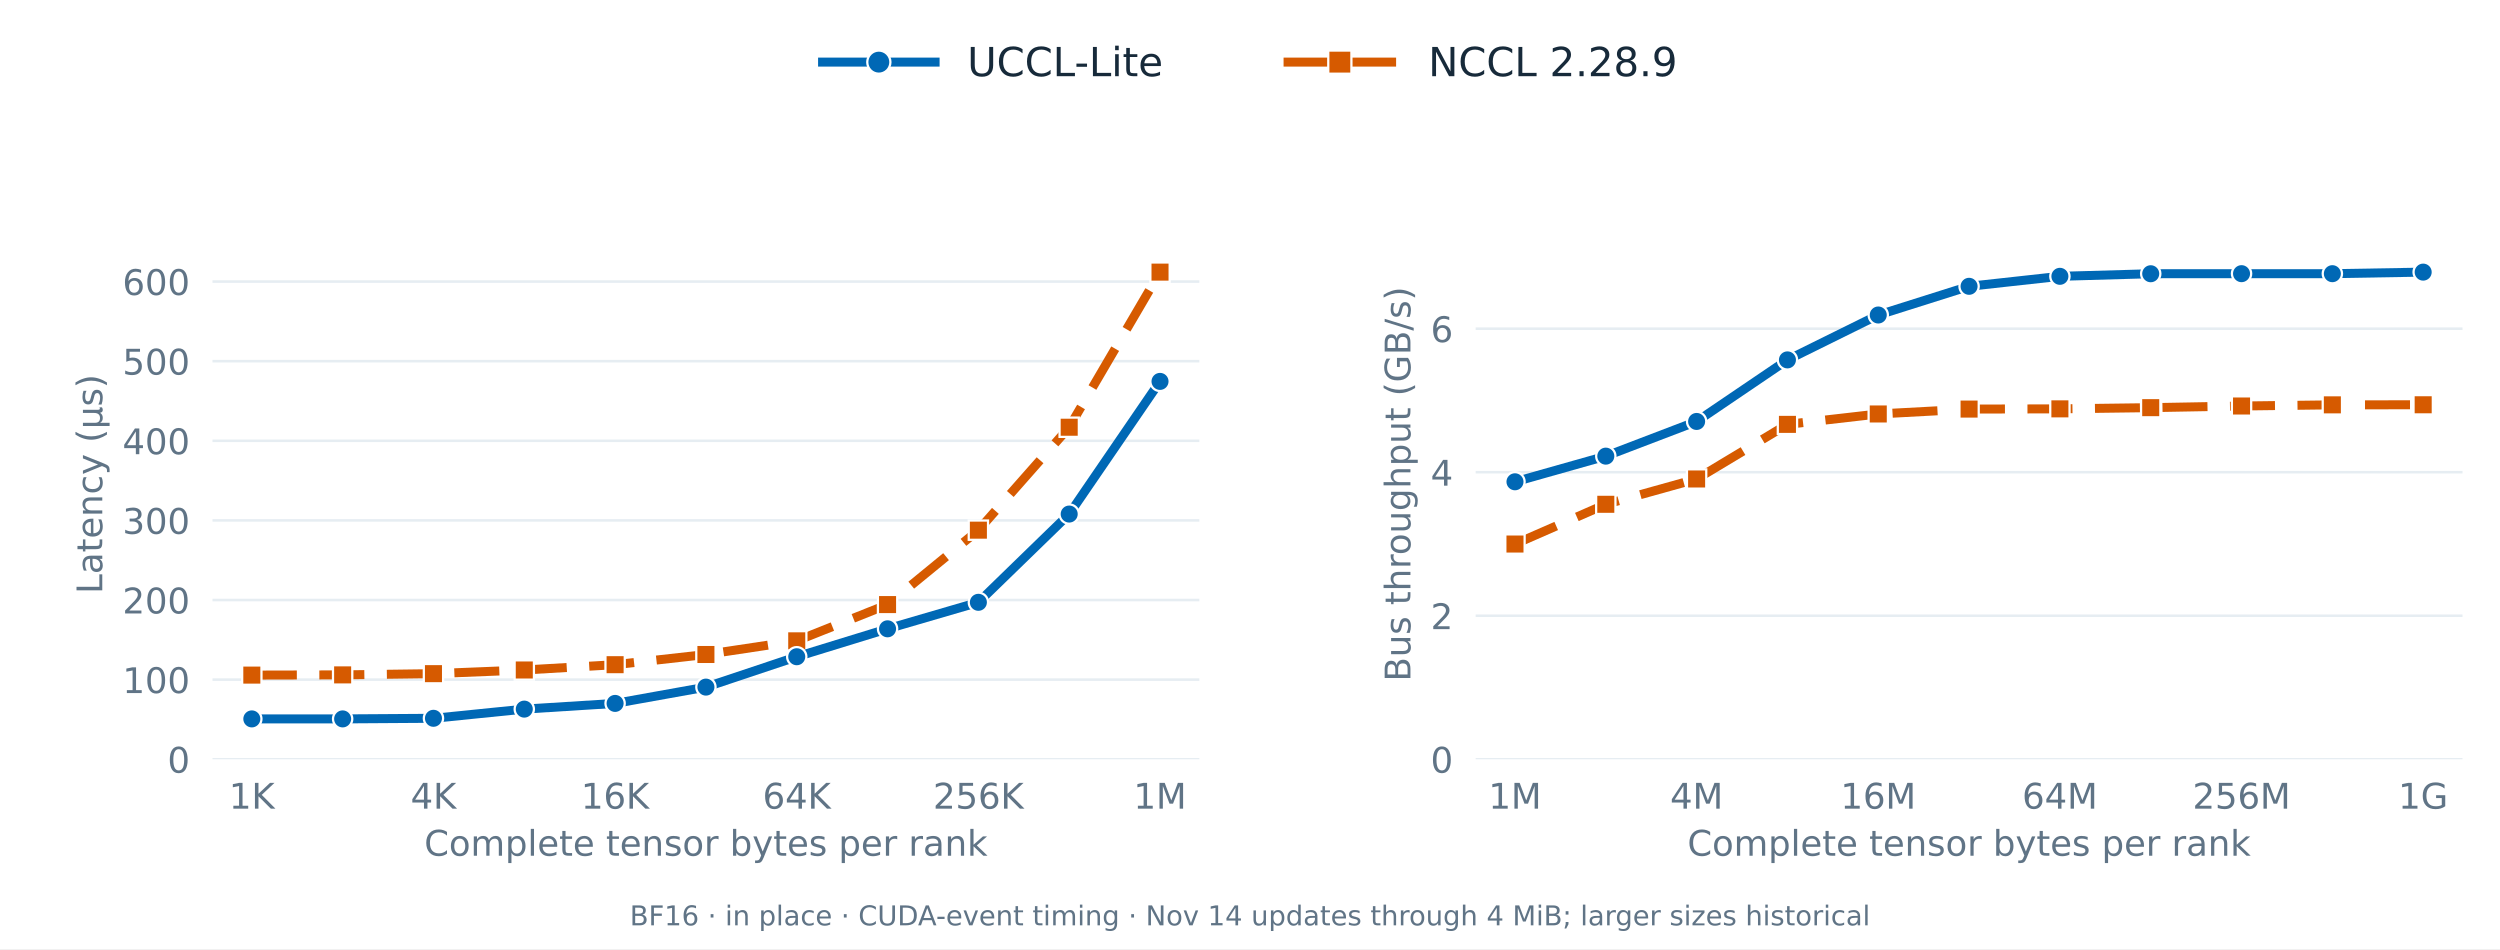
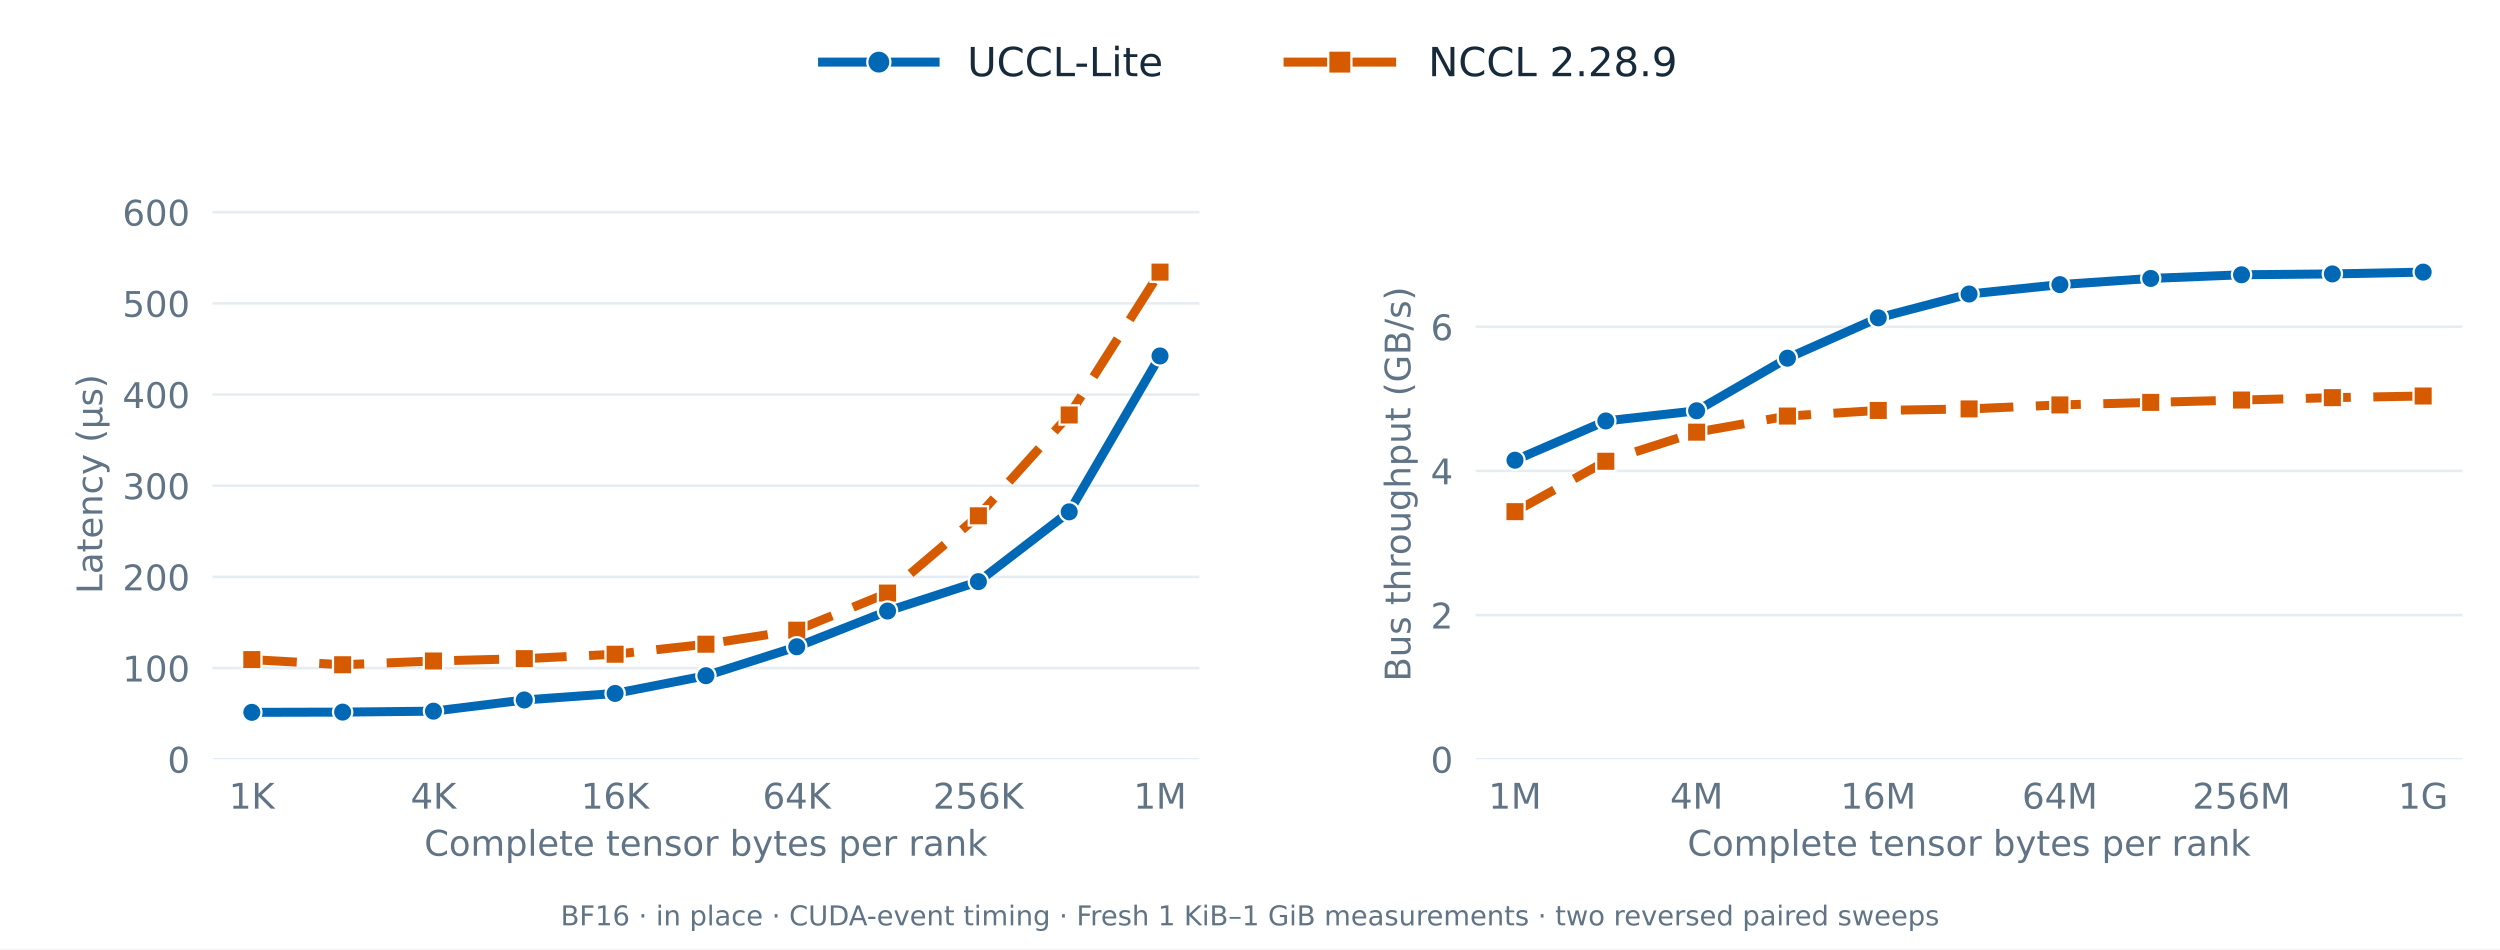
<svg xmlns="http://www.w3.org/2000/svg" xmlns:xlink="http://www.w3.org/1999/xlink" width="777.6pt" height="295.2pt" viewBox="0 0 777.6 295.2" version="1.1">
  <defs>
    <style type="text/css">*{stroke-linejoin: round; stroke-linecap: butt}</style>
  </defs>
  <g id="figure_1">
    <g id="patch_1">
      <path d="M 0 295.2 L 777.6 295.2 L 777.6 0 L 0 0 z " style="fill: #ffffff" />
    </g>
    <g id="axes_1">
      <g id="patch_2">
        <path d="M 66.096 236.16 L 373.043 236.16 L 373.043 64.944 L 66.096 64.944 z " style="fill: #ffffff" />
      </g>
      <g id="matplotlib.axis_1">
        <g id="xtick_1">
          <g id="line2d_1" />
          <g id="text_1">
            <text style="font-size: 11px; font-family: 'DejaVu Sans'; text-anchor: middle; fill: #607486" x="78.327" y="251.518" transform="rotate(-0 78.32651 251.5183)">1K</text>
          </g>
        </g>
        <g id="xtick_2">
          <g id="line2d_2" />
          <g id="text_2">
            <text style="font-size: 11px; font-family: 'DejaVu Sans'; text-anchor: middle; fill: #607486" x="134.824" y="251.518" transform="rotate(-0 134.8238 251.5183)">4K</text>
          </g>
        </g>
        <g id="xtick_3">
          <g id="line2d_3" />
          <g id="text_3">
            <text style="font-size: 11px; font-family: 'DejaVu Sans'; text-anchor: middle; fill: #607486" x="191.321" y="251.518" transform="rotate(-0 191.3211 251.5183)">16K</text>
          </g>
        </g>
        <g id="xtick_4">
          <g id="line2d_4" />
          <g id="text_4">
            <text style="font-size: 11px; font-family: 'DejaVu Sans'; text-anchor: middle; fill: #607486" x="247.818" y="251.518" transform="rotate(-0 247.8183 251.5183)">64K</text>
          </g>
        </g>
        <g id="xtick_5">
          <g id="line2d_5" />
          <g id="text_5">
            <text style="font-size: 11px; font-family: 'DejaVu Sans'; text-anchor: middle; fill: #607486" x="304.316" y="251.518" transform="rotate(-0 304.3156 251.5183)">256K</text>
          </g>
        </g>
        <g id="xtick_6">
          <g id="line2d_6" />
          <g id="text_6">
            <text style="font-size: 11px; font-family: 'DejaVu Sans'; text-anchor: middle; fill: #607486" x="360.813" y="251.518" transform="rotate(-0 360.8129 251.5183)">1M</text>
          </g>
        </g>
        <g id="text_7">
          <text style="font-size: 11px; font-family: 'DejaVu Sans'; text-anchor: middle; fill: #607486" x="219.57" y="266.164" transform="rotate(-0 219.5697 266.1642)">Complete tensor bytes per rank</text>
        </g>
      </g>
      <g id="matplotlib.axis_2">
        <g id="ytick_1">
          <g id="line2d_7">
            <path d="M 66.096 236.16 L 373.043 236.16 " clip-path="url(#pcc9501a2ec)" style="fill: none; stroke: #e6edf2; stroke-width: 0.8; stroke-linecap: square" />
          </g>
          <g id="line2d_8" />
          <g id="text_8">
            <text style="font-size: 11px; font-family: 'DejaVu Sans'; text-anchor: end; fill: #607486" x="59.096" y="240.339" transform="rotate(-0 59.096 240.3391)">0</text>
          </g>
        </g>
        <g id="ytick_2">
          <g id="line2d_9">
-             <path d="M 66.096 211.396 L 373.043 211.396 " clip-path="url(#pcc9501a2ec)" style="fill: none; stroke: #e6edf2; stroke-width: 0.8; stroke-linecap: square" />
+             <path d="M 66.096 207.8 L 373.043 207.8 " clip-path="url(#pcc9501a2ec)" style="fill: none; stroke: #e6edf2; stroke-width: 0.8; stroke-linecap: square" />
          </g>
          <g id="line2d_10" />
          <g id="text_9">
-             <text style="font-size: 11px; font-family: 'DejaVu Sans'; text-anchor: end; fill: #607486" x="59.096" y="215.575" transform="rotate(-0 59.096 215.5747)">100</text>
+             <text style="font-size: 11px; font-family: 'DejaVu Sans'; text-anchor: end; fill: #607486" x="59.096" y="211.979" transform="rotate(-0 59.096 211.9793)">100</text>
          </g>
        </g>
        <g id="ytick_3">
          <g id="line2d_11">
-             <path d="M 66.096 186.631 L 373.043 186.631 " clip-path="url(#pcc9501a2ec)" style="fill: none; stroke: #e6edf2; stroke-width: 0.8; stroke-linecap: square" />
+             <path d="M 66.096 179.44 L 373.043 179.44 " clip-path="url(#pcc9501a2ec)" style="fill: none; stroke: #e6edf2; stroke-width: 0.8; stroke-linecap: square" />
          </g>
          <g id="line2d_12" />
          <g id="text_10">
-             <text style="font-size: 11px; font-family: 'DejaVu Sans'; text-anchor: end; fill: #607486" x="59.096" y="190.81" transform="rotate(-0 59.096 190.8103)">200</text>
+             <text style="font-size: 11px; font-family: 'DejaVu Sans'; text-anchor: end; fill: #607486" x="59.096" y="183.619" transform="rotate(-0 59.096 183.6195)">200</text>
          </g>
        </g>
        <g id="ytick_4">
          <g id="line2d_13">
-             <path d="M 66.096 161.867 L 373.043 161.867 " clip-path="url(#pcc9501a2ec)" style="fill: none; stroke: #e6edf2; stroke-width: 0.8; stroke-linecap: square" />
+             <path d="M 66.096 151.081 L 373.043 151.081 " clip-path="url(#pcc9501a2ec)" style="fill: none; stroke: #e6edf2; stroke-width: 0.8; stroke-linecap: square" />
          </g>
          <g id="line2d_14" />
          <g id="text_11">
-             <text style="font-size: 11px; font-family: 'DejaVu Sans'; text-anchor: end; fill: #607486" x="59.096" y="166.046" transform="rotate(-0 59.096 166.0459)">300</text>
+             <text style="font-size: 11px; font-family: 'DejaVu Sans'; text-anchor: end; fill: #607486" x="59.096" y="155.26" transform="rotate(-0 59.096 155.2597)">300</text>
          </g>
        </g>
        <g id="ytick_5">
          <g id="line2d_15">
-             <path d="M 66.096 137.102 L 373.043 137.102 " clip-path="url(#pcc9501a2ec)" style="fill: none; stroke: #e6edf2; stroke-width: 0.8; stroke-linecap: square" />
+             <path d="M 66.096 122.721 L 373.043 122.721 " clip-path="url(#pcc9501a2ec)" style="fill: none; stroke: #e6edf2; stroke-width: 0.8; stroke-linecap: square" />
          </g>
          <g id="line2d_16" />
          <g id="text_12">
-             <text style="font-size: 11px; font-family: 'DejaVu Sans'; text-anchor: end; fill: #607486" x="59.096" y="141.281" transform="rotate(-0 59.096 141.2815)">400</text>
+             <text style="font-size: 11px; font-family: 'DejaVu Sans'; text-anchor: end; fill: #607486" x="59.096" y="126.9" transform="rotate(-0 59.096 126.8999)">400</text>
          </g>
        </g>
        <g id="ytick_6">
          <g id="line2d_17">
-             <path d="M 66.096 112.338 L 373.043 112.338 " clip-path="url(#pcc9501a2ec)" style="fill: none; stroke: #e6edf2; stroke-width: 0.8; stroke-linecap: square" />
+             <path d="M 66.096 94.361 L 373.043 94.361 " clip-path="url(#pcc9501a2ec)" style="fill: none; stroke: #e6edf2; stroke-width: 0.8; stroke-linecap: square" />
          </g>
          <g id="line2d_18" />
          <g id="text_13">
-             <text style="font-size: 11px; font-family: 'DejaVu Sans'; text-anchor: end; fill: #607486" x="59.096" y="116.517" transform="rotate(-0 59.096 116.5171)">500</text>
+             <text style="font-size: 11px; font-family: 'DejaVu Sans'; text-anchor: end; fill: #607486" x="59.096" y="98.54" transform="rotate(-0 59.096 98.54003)">500</text>
          </g>
        </g>
        <g id="ytick_7">
          <g id="line2d_19">
-             <path d="M 66.096 87.574 L 373.043 87.574 " clip-path="url(#pcc9501a2ec)" style="fill: none; stroke: #e6edf2; stroke-width: 0.8; stroke-linecap: square" />
+             <path d="M 66.096 66.001 L 373.043 66.001 " clip-path="url(#pcc9501a2ec)" style="fill: none; stroke: #e6edf2; stroke-width: 0.8; stroke-linecap: square" />
          </g>
          <g id="line2d_20" />
          <g id="text_14">
-             <text style="font-size: 11px; font-family: 'DejaVu Sans'; text-anchor: end; fill: #607486" x="59.096" y="91.753" transform="rotate(-0 59.096 91.75266)">600</text>
+             <text style="font-size: 11px; font-family: 'DejaVu Sans'; text-anchor: end; fill: #607486" x="59.096" y="70.18" transform="rotate(-0 59.096 70.18021)">600</text>
          </g>
        </g>
        <g id="text_15">
          <text style="font-size: 11px; font-family: 'DejaVu Sans'; text-anchor: middle; fill: #607486" x="31.812" y="150.552" transform="rotate(-90 31.81209 150.552)">Latency (µs)</text>
        </g>
      </g>
      <g id="line2d_21">
-         <path d="M 78.327 209.983 L 106.575 209.916 L 134.824 209.533 L 163.072 208.392 L 191.321 206.744 L 219.57 203.574 L 247.818 199.326 L 276.067 188.048 L 304.316 164.902 L 332.564 132.886 L 360.813 84.641 " clip-path="url(#pcc9501a2ec)" style="fill: none; stroke-dasharray: 14,7; stroke-dashoffset: 0; stroke: #d65a00; stroke-width: 2.8" />
+         <path d="M 78.327 205.159 L 106.575 206.761 L 134.824 205.595 L 163.072 204.869 L 191.321 203.492 L 219.57 200.372 L 247.818 196.012 L 276.067 184.468 L 304.316 160.437 L 332.564 129.073 L 360.813 84.641 " clip-path="url(#pcc9501a2ec)" style="fill: none; stroke-dasharray: 14,7; stroke-dashoffset: 0; stroke: #d65a00; stroke-width: 2.8" />
        <defs>
          <path id="mbd1e659322" d="M -3 3 L 3 3 L 3 -3 L -3 -3 z " style="stroke: #ffffff; stroke-width: 0.7; stroke-linejoin: miter" />
        </defs>
        <g clip-path="url(#pcc9501a2ec)">
-           <use xlink:href="#mbd1e659322" x="78.327" y="209.983" style="fill: #d65a00; stroke: #ffffff; stroke-width: 0.7; stroke-linejoin: miter" />
-           <use xlink:href="#mbd1e659322" x="106.575" y="209.916" style="fill: #d65a00; stroke: #ffffff; stroke-width: 0.7; stroke-linejoin: miter" />
-           <use xlink:href="#mbd1e659322" x="134.824" y="209.533" style="fill: #d65a00; stroke: #ffffff; stroke-width: 0.7; stroke-linejoin: miter" />
-           <use xlink:href="#mbd1e659322" x="163.072" y="208.392" style="fill: #d65a00; stroke: #ffffff; stroke-width: 0.7; stroke-linejoin: miter" />
-           <use xlink:href="#mbd1e659322" x="191.321" y="206.744" style="fill: #d65a00; stroke: #ffffff; stroke-width: 0.7; stroke-linejoin: miter" />
-           <use xlink:href="#mbd1e659322" x="219.57" y="203.574" style="fill: #d65a00; stroke: #ffffff; stroke-width: 0.7; stroke-linejoin: miter" />
-           <use xlink:href="#mbd1e659322" x="247.818" y="199.326" style="fill: #d65a00; stroke: #ffffff; stroke-width: 0.7; stroke-linejoin: miter" />
-           <use xlink:href="#mbd1e659322" x="276.067" y="188.048" style="fill: #d65a00; stroke: #ffffff; stroke-width: 0.7; stroke-linejoin: miter" />
-           <use xlink:href="#mbd1e659322" x="304.316" y="164.902" style="fill: #d65a00; stroke: #ffffff; stroke-width: 0.7; stroke-linejoin: miter" />
-           <use xlink:href="#mbd1e659322" x="332.564" y="132.886" style="fill: #d65a00; stroke: #ffffff; stroke-width: 0.7; stroke-linejoin: miter" />
+           <use xlink:href="#mbd1e659322" x="78.327" y="205.159" style="fill: #d65a00; stroke: #ffffff; stroke-width: 0.7; stroke-linejoin: miter" />
+           <use xlink:href="#mbd1e659322" x="106.575" y="206.761" style="fill: #d65a00; stroke: #ffffff; stroke-width: 0.7; stroke-linejoin: miter" />
+           <use xlink:href="#mbd1e659322" x="134.824" y="205.595" style="fill: #d65a00; stroke: #ffffff; stroke-width: 0.7; stroke-linejoin: miter" />
+           <use xlink:href="#mbd1e659322" x="163.072" y="204.869" style="fill: #d65a00; stroke: #ffffff; stroke-width: 0.7; stroke-linejoin: miter" />
+           <use xlink:href="#mbd1e659322" x="191.321" y="203.492" style="fill: #d65a00; stroke: #ffffff; stroke-width: 0.7; stroke-linejoin: miter" />
+           <use xlink:href="#mbd1e659322" x="219.57" y="200.372" style="fill: #d65a00; stroke: #ffffff; stroke-width: 0.7; stroke-linejoin: miter" />
+           <use xlink:href="#mbd1e659322" x="247.818" y="196.012" style="fill: #d65a00; stroke: #ffffff; stroke-width: 0.7; stroke-linejoin: miter" />
+           <use xlink:href="#mbd1e659322" x="276.067" y="184.468" style="fill: #d65a00; stroke: #ffffff; stroke-width: 0.7; stroke-linejoin: miter" />
+           <use xlink:href="#mbd1e659322" x="304.316" y="160.437" style="fill: #d65a00; stroke: #ffffff; stroke-width: 0.7; stroke-linejoin: miter" />
+           <use xlink:href="#mbd1e659322" x="332.564" y="129.073" style="fill: #d65a00; stroke: #ffffff; stroke-width: 0.7; stroke-linejoin: miter" />
          <use xlink:href="#mbd1e659322" x="360.813" y="84.641" style="fill: #d65a00; stroke: #ffffff; stroke-width: 0.7; stroke-linejoin: miter" />
        </g>
      </g>
      <g id="line2d_22">
-         <path d="M 78.327 223.607 L 106.575 223.607 L 134.824 223.419 L 163.072 220.564 L 191.321 218.789 L 219.57 213.717 L 247.818 204.271 L 276.067 195.586 L 304.316 187.344 L 332.564 159.894 L 360.813 118.63 " clip-path="url(#pcc9501a2ec)" style="fill: none; stroke: #0068b5; stroke-width: 2.8; stroke-linecap: square" />
+         <path d="M 78.327 221.567 L 106.575 221.495 L 134.824 221.204 L 163.072 217.719 L 191.321 215.686 L 219.57 210.169 L 247.818 201.173 L 276.067 190.058 L 304.316 180.911 L 332.564 159.203 L 360.813 110.712 " clip-path="url(#pcc9501a2ec)" style="fill: none; stroke: #0068b5; stroke-width: 2.8; stroke-linecap: square" />
        <defs>
          <path id="me8a90994ab" d="M 0 3 C 0.796 3 1.559 2.684 2.121 2.121 C 2.684 1.559 3 0.796 3 0 C 3 -0.796 2.684 -1.559 2.121 -2.121 C 1.559 -2.684 0.796 -3 0 -3 C -0.796 -3 -1.559 -2.684 -2.121 -2.121 C -2.684 -1.559 -3 -0.796 -3 0 C -3 0.796 -2.684 1.559 -2.121 2.121 C -1.559 2.684 -0.796 3 0 3 z " style="stroke: #ffffff; stroke-width: 0.7" />
        </defs>
        <g clip-path="url(#pcc9501a2ec)">
-           <use xlink:href="#me8a90994ab" x="78.327" y="223.607" style="fill: #0068b5; stroke: #ffffff; stroke-width: 0.7" />
-           <use xlink:href="#me8a90994ab" x="106.575" y="223.607" style="fill: #0068b5; stroke: #ffffff; stroke-width: 0.7" />
-           <use xlink:href="#me8a90994ab" x="134.824" y="223.419" style="fill: #0068b5; stroke: #ffffff; stroke-width: 0.7" />
-           <use xlink:href="#me8a90994ab" x="163.072" y="220.564" style="fill: #0068b5; stroke: #ffffff; stroke-width: 0.7" />
-           <use xlink:href="#me8a90994ab" x="191.321" y="218.789" style="fill: #0068b5; stroke: #ffffff; stroke-width: 0.7" />
-           <use xlink:href="#me8a90994ab" x="219.57" y="213.717" style="fill: #0068b5; stroke: #ffffff; stroke-width: 0.7" />
-           <use xlink:href="#me8a90994ab" x="247.818" y="204.271" style="fill: #0068b5; stroke: #ffffff; stroke-width: 0.7" />
-           <use xlink:href="#me8a90994ab" x="276.067" y="195.586" style="fill: #0068b5; stroke: #ffffff; stroke-width: 0.7" />
-           <use xlink:href="#me8a90994ab" x="304.316" y="187.344" style="fill: #0068b5; stroke: #ffffff; stroke-width: 0.7" />
-           <use xlink:href="#me8a90994ab" x="332.564" y="159.894" style="fill: #0068b5; stroke: #ffffff; stroke-width: 0.7" />
-           <use xlink:href="#me8a90994ab" x="360.813" y="118.63" style="fill: #0068b5; stroke: #ffffff; stroke-width: 0.7" />
+           <use xlink:href="#me8a90994ab" x="78.327" y="221.567" style="fill: #0068b5; stroke: #ffffff; stroke-width: 0.7" />
+           <use xlink:href="#me8a90994ab" x="106.575" y="221.495" style="fill: #0068b5; stroke: #ffffff; stroke-width: 0.7" />
+           <use xlink:href="#me8a90994ab" x="134.824" y="221.204" style="fill: #0068b5; stroke: #ffffff; stroke-width: 0.7" />
+           <use xlink:href="#me8a90994ab" x="163.072" y="217.719" style="fill: #0068b5; stroke: #ffffff; stroke-width: 0.7" />
+           <use xlink:href="#me8a90994ab" x="191.321" y="215.686" style="fill: #0068b5; stroke: #ffffff; stroke-width: 0.7" />
+           <use xlink:href="#me8a90994ab" x="219.57" y="210.169" style="fill: #0068b5; stroke: #ffffff; stroke-width: 0.7" />
+           <use xlink:href="#me8a90994ab" x="247.818" y="201.173" style="fill: #0068b5; stroke: #ffffff; stroke-width: 0.7" />
+           <use xlink:href="#me8a90994ab" x="276.067" y="190.058" style="fill: #0068b5; stroke: #ffffff; stroke-width: 0.7" />
+           <use xlink:href="#me8a90994ab" x="304.316" y="180.911" style="fill: #0068b5; stroke: #ffffff; stroke-width: 0.7" />
+           <use xlink:href="#me8a90994ab" x="332.564" y="159.203" style="fill: #0068b5; stroke: #ffffff; stroke-width: 0.7" />
+           <use xlink:href="#me8a90994ab" x="360.813" y="110.712" style="fill: #0068b5; stroke: #ffffff; stroke-width: 0.7" />
        </g>
      </g>
    </g>
    <g id="axes_2">
      <g id="patch_3">
        <path d="M 458.989 236.16 L 765.936 236.16 L 765.936 64.944 L 458.989 64.944 z " style="fill: #ffffff" />
      </g>
      <g id="matplotlib.axis_3">
        <g id="xtick_7">
          <g id="line2d_23" />
          <g id="text_16">
            <text style="font-size: 11px; font-family: 'DejaVu Sans'; text-anchor: middle; fill: #607486" x="471.219" y="251.518" transform="rotate(-0 471.2191 251.5183)">1M</text>
          </g>
        </g>
        <g id="xtick_8">
          <g id="line2d_24" />
          <g id="text_17">
            <text style="font-size: 11px; font-family: 'DejaVu Sans'; text-anchor: middle; fill: #607486" x="527.716" y="251.518" transform="rotate(-0 527.7164 251.5183)">4M</text>
          </g>
        </g>
        <g id="xtick_9">
          <g id="line2d_25" />
          <g id="text_18">
            <text style="font-size: 11px; font-family: 'DejaVu Sans'; text-anchor: middle; fill: #607486" x="584.214" y="251.518" transform="rotate(-0 584.2137 251.5183)">16M</text>
          </g>
        </g>
        <g id="xtick_10">
          <g id="line2d_26" />
          <g id="text_19">
            <text style="font-size: 11px; font-family: 'DejaVu Sans'; text-anchor: middle; fill: #607486" x="640.711" y="251.518" transform="rotate(-0 640.711 251.5183)">64M</text>
          </g>
        </g>
        <g id="xtick_11">
          <g id="line2d_27" />
          <g id="text_20">
            <text style="font-size: 11px; font-family: 'DejaVu Sans'; text-anchor: middle; fill: #607486" x="697.208" y="251.518" transform="rotate(-0 697.2082 251.5183)">256M</text>
          </g>
        </g>
        <g id="xtick_12">
          <g id="line2d_28" />
          <g id="text_21">
            <text style="font-size: 11px; font-family: 'DejaVu Sans'; text-anchor: middle; fill: #607486" x="753.705" y="251.518" transform="rotate(-0 753.7055 251.5183)">1G</text>
          </g>
        </g>
        <g id="text_22">
          <text style="font-size: 11px; font-family: 'DejaVu Sans'; text-anchor: middle; fill: #607486" x="612.462" y="266.164" transform="rotate(-0 612.4623 266.1642)">Complete tensor bytes per rank</text>
        </g>
      </g>
      <g id="matplotlib.axis_4">
        <g id="ytick_8">
          <g id="line2d_29">
            <path d="M 458.989 236.16 L 765.936 236.16 " clip-path="url(#pd6201156bf)" style="fill: none; stroke: #e6edf2; stroke-width: 0.8; stroke-linecap: square" />
          </g>
          <g id="line2d_30" />
          <g id="text_23">
            <text style="font-size: 11px; font-family: 'DejaVu Sans'; text-anchor: end; fill: #607486" x="451.989" y="240.339" transform="rotate(-0 451.9886 240.3391)">0</text>
          </g>
        </g>
        <g id="ytick_9">
          <g id="line2d_31">
-             <path d="M 458.989 191.518 L 765.936 191.518 " clip-path="url(#pd6201156bf)" style="fill: none; stroke: #e6edf2; stroke-width: 0.8; stroke-linecap: square" />
+             <path d="M 458.989 191.315 L 765.936 191.315 " clip-path="url(#pd6201156bf)" style="fill: none; stroke: #e6edf2; stroke-width: 0.8; stroke-linecap: square" />
          </g>
          <g id="line2d_32" />
          <g id="text_24">
-             <text style="font-size: 11px; font-family: 'DejaVu Sans'; text-anchor: end; fill: #607486" x="451.989" y="195.697" transform="rotate(-0 451.9886 195.6974)">2</text>
+             <text style="font-size: 11px; font-family: 'DejaVu Sans'; text-anchor: end; fill: #607486" x="451.989" y="195.494" transform="rotate(-0 451.9886 195.4938)">2</text>
          </g>
        </g>
        <g id="ytick_10">
          <g id="line2d_33">
-             <path d="M 458.989 146.877 L 765.936 146.877 " clip-path="url(#pd6201156bf)" style="fill: none; stroke: #e6edf2; stroke-width: 0.8; stroke-linecap: square" />
+             <path d="M 458.989 146.469 L 765.936 146.469 " clip-path="url(#pd6201156bf)" style="fill: none; stroke: #e6edf2; stroke-width: 0.8; stroke-linecap: square" />
          </g>
          <g id="line2d_34" />
          <g id="text_25">
-             <text style="font-size: 11px; font-family: 'DejaVu Sans'; text-anchor: end; fill: #607486" x="451.989" y="151.056" transform="rotate(-0 451.9886 151.0557)">4</text>
+             <text style="font-size: 11px; font-family: 'DejaVu Sans'; text-anchor: end; fill: #607486" x="451.989" y="150.648" transform="rotate(-0 451.9886 150.6485)">4</text>
          </g>
        </g>
        <g id="ytick_11">
          <g id="line2d_35">
-             <path d="M 458.989 102.235 L 765.936 102.235 " clip-path="url(#pd6201156bf)" style="fill: none; stroke: #e6edf2; stroke-width: 0.8; stroke-linecap: square" />
+             <path d="M 458.989 101.624 L 765.936 101.624 " clip-path="url(#pd6201156bf)" style="fill: none; stroke: #e6edf2; stroke-width: 0.8; stroke-linecap: square" />
          </g>
          <g id="line2d_36" />
          <g id="text_26">
-             <text style="font-size: 11px; font-family: 'DejaVu Sans'; text-anchor: end; fill: #607486" x="451.989" y="106.414" transform="rotate(-0 451.9886 106.414)">6</text>
+             <text style="font-size: 11px; font-family: 'DejaVu Sans'; text-anchor: end; fill: #607486" x="451.989" y="105.803" transform="rotate(-0 451.9886 105.8031)">6</text>
          </g>
        </g>
        <g id="text_27">
          <text style="font-size: 11px; font-family: 'DejaVu Sans'; text-anchor: middle; fill: #607486" x="438.702" y="150.552" transform="rotate(-90 438.7022 150.552)">Bus throughput (GB/s)</text>
        </g>
      </g>
      <g id="line2d_37">
-         <path d="M 471.219 169.216 L 499.468 156.856 L 527.716 148.981 L 555.965 131.996 L 584.214 128.762 L 612.462 127.241 L 640.711 127.171 L 668.96 126.797 L 697.208 126.283 L 725.457 125.924 L 753.705 125.9 " clip-path="url(#pd6201156bf)" style="fill: none; stroke-dasharray: 14,7; stroke-dashoffset: 0; stroke: #d65a00; stroke-width: 2.8" />
+         <path d="M 471.219 159.147 L 499.468 143.469 L 527.716 134.419 L 555.965 129.41 L 584.214 127.663 L 612.462 127.191 L 640.711 125.948 L 668.96 125.154 L 697.208 124.427 L 725.457 123.686 L 753.705 123.172 " clip-path="url(#pd6201156bf)" style="fill: none; stroke-dasharray: 14,7; stroke-dashoffset: 0; stroke: #d65a00; stroke-width: 2.8" />
        <g clip-path="url(#pd6201156bf)">
-           <use xlink:href="#mbd1e659322" x="471.219" y="169.216" style="fill: #d65a00; stroke: #ffffff; stroke-width: 0.7; stroke-linejoin: miter" />
-           <use xlink:href="#mbd1e659322" x="499.468" y="156.856" style="fill: #d65a00; stroke: #ffffff; stroke-width: 0.7; stroke-linejoin: miter" />
-           <use xlink:href="#mbd1e659322" x="527.716" y="148.981" style="fill: #d65a00; stroke: #ffffff; stroke-width: 0.7; stroke-linejoin: miter" />
-           <use xlink:href="#mbd1e659322" x="555.965" y="131.996" style="fill: #d65a00; stroke: #ffffff; stroke-width: 0.7; stroke-linejoin: miter" />
-           <use xlink:href="#mbd1e659322" x="584.214" y="128.762" style="fill: #d65a00; stroke: #ffffff; stroke-width: 0.7; stroke-linejoin: miter" />
-           <use xlink:href="#mbd1e659322" x="612.462" y="127.241" style="fill: #d65a00; stroke: #ffffff; stroke-width: 0.7; stroke-linejoin: miter" />
-           <use xlink:href="#mbd1e659322" x="640.711" y="127.171" style="fill: #d65a00; stroke: #ffffff; stroke-width: 0.7; stroke-linejoin: miter" />
-           <use xlink:href="#mbd1e659322" x="668.96" y="126.797" style="fill: #d65a00; stroke: #ffffff; stroke-width: 0.7; stroke-linejoin: miter" />
-           <use xlink:href="#mbd1e659322" x="697.208" y="126.283" style="fill: #d65a00; stroke: #ffffff; stroke-width: 0.7; stroke-linejoin: miter" />
-           <use xlink:href="#mbd1e659322" x="725.457" y="125.924" style="fill: #d65a00; stroke: #ffffff; stroke-width: 0.7; stroke-linejoin: miter" />
-           <use xlink:href="#mbd1e659322" x="753.705" y="125.9" style="fill: #d65a00; stroke: #ffffff; stroke-width: 0.7; stroke-linejoin: miter" />
+           <use xlink:href="#mbd1e659322" x="471.219" y="159.147" style="fill: #d65a00; stroke: #ffffff; stroke-width: 0.7; stroke-linejoin: miter" />
+           <use xlink:href="#mbd1e659322" x="499.468" y="143.469" style="fill: #d65a00; stroke: #ffffff; stroke-width: 0.7; stroke-linejoin: miter" />
+           <use xlink:href="#mbd1e659322" x="527.716" y="134.419" style="fill: #d65a00; stroke: #ffffff; stroke-width: 0.7; stroke-linejoin: miter" />
+           <use xlink:href="#mbd1e659322" x="555.965" y="129.41" style="fill: #d65a00; stroke: #ffffff; stroke-width: 0.7; stroke-linejoin: miter" />
+           <use xlink:href="#mbd1e659322" x="584.214" y="127.663" style="fill: #d65a00; stroke: #ffffff; stroke-width: 0.7; stroke-linejoin: miter" />
+           <use xlink:href="#mbd1e659322" x="612.462" y="127.191" style="fill: #d65a00; stroke: #ffffff; stroke-width: 0.7; stroke-linejoin: miter" />
+           <use xlink:href="#mbd1e659322" x="640.711" y="125.948" style="fill: #d65a00; stroke: #ffffff; stroke-width: 0.7; stroke-linejoin: miter" />
+           <use xlink:href="#mbd1e659322" x="668.96" y="125.154" style="fill: #d65a00; stroke: #ffffff; stroke-width: 0.7; stroke-linejoin: miter" />
+           <use xlink:href="#mbd1e659322" x="697.208" y="124.427" style="fill: #d65a00; stroke: #ffffff; stroke-width: 0.7; stroke-linejoin: miter" />
+           <use xlink:href="#mbd1e659322" x="725.457" y="123.686" style="fill: #d65a00; stroke: #ffffff; stroke-width: 0.7; stroke-linejoin: miter" />
+           <use xlink:href="#mbd1e659322" x="753.705" y="123.172" style="fill: #d65a00; stroke: #ffffff; stroke-width: 0.7; stroke-linejoin: miter" />
        </g>
      </g>
      <g id="line2d_38">
-         <path d="M 471.219 149.856 L 499.468 141.878 L 527.716 131.09 L 555.965 111.94 L 584.214 97.979 L 612.462 89.054 L 640.711 85.947 L 668.96 85.145 L 697.208 85.122 L 725.457 85.126 L 753.705 84.641 " clip-path="url(#pd6201156bf)" style="fill: none; stroke: #0068b5; stroke-width: 2.8; stroke-linecap: square" />
+         <path d="M 471.219 143.142 L 499.468 130.935 L 527.716 127.763 L 555.965 111.409 L 584.214 98.861 L 612.462 91.456 L 640.711 88.527 L 668.96 86.605 L 697.208 85.465 L 725.457 85.202 L 753.705 84.641 " clip-path="url(#pd6201156bf)" style="fill: none; stroke: #0068b5; stroke-width: 2.8; stroke-linecap: square" />
        <g clip-path="url(#pd6201156bf)">
-           <use xlink:href="#me8a90994ab" x="471.219" y="149.856" style="fill: #0068b5; stroke: #ffffff; stroke-width: 0.7" />
-           <use xlink:href="#me8a90994ab" x="499.468" y="141.878" style="fill: #0068b5; stroke: #ffffff; stroke-width: 0.7" />
-           <use xlink:href="#me8a90994ab" x="527.716" y="131.09" style="fill: #0068b5; stroke: #ffffff; stroke-width: 0.7" />
-           <use xlink:href="#me8a90994ab" x="555.965" y="111.94" style="fill: #0068b5; stroke: #ffffff; stroke-width: 0.7" />
-           <use xlink:href="#me8a90994ab" x="584.214" y="97.979" style="fill: #0068b5; stroke: #ffffff; stroke-width: 0.7" />
-           <use xlink:href="#me8a90994ab" x="612.462" y="89.054" style="fill: #0068b5; stroke: #ffffff; stroke-width: 0.7" />
-           <use xlink:href="#me8a90994ab" x="640.711" y="85.947" style="fill: #0068b5; stroke: #ffffff; stroke-width: 0.7" />
-           <use xlink:href="#me8a90994ab" x="668.96" y="85.145" style="fill: #0068b5; stroke: #ffffff; stroke-width: 0.7" />
-           <use xlink:href="#me8a90994ab" x="697.208" y="85.122" style="fill: #0068b5; stroke: #ffffff; stroke-width: 0.7" />
-           <use xlink:href="#me8a90994ab" x="725.457" y="85.126" style="fill: #0068b5; stroke: #ffffff; stroke-width: 0.7" />
+           <use xlink:href="#me8a90994ab" x="471.219" y="143.142" style="fill: #0068b5; stroke: #ffffff; stroke-width: 0.7" />
+           <use xlink:href="#me8a90994ab" x="499.468" y="130.935" style="fill: #0068b5; stroke: #ffffff; stroke-width: 0.7" />
+           <use xlink:href="#me8a90994ab" x="527.716" y="127.763" style="fill: #0068b5; stroke: #ffffff; stroke-width: 0.7" />
+           <use xlink:href="#me8a90994ab" x="555.965" y="111.409" style="fill: #0068b5; stroke: #ffffff; stroke-width: 0.7" />
+           <use xlink:href="#me8a90994ab" x="584.214" y="98.861" style="fill: #0068b5; stroke: #ffffff; stroke-width: 0.7" />
+           <use xlink:href="#me8a90994ab" x="612.462" y="91.456" style="fill: #0068b5; stroke: #ffffff; stroke-width: 0.7" />
+           <use xlink:href="#me8a90994ab" x="640.711" y="88.527" style="fill: #0068b5; stroke: #ffffff; stroke-width: 0.7" />
+           <use xlink:href="#me8a90994ab" x="668.96" y="86.605" style="fill: #0068b5; stroke: #ffffff; stroke-width: 0.7" />
+           <use xlink:href="#me8a90994ab" x="697.208" y="85.465" style="fill: #0068b5; stroke: #ffffff; stroke-width: 0.7" />
+           <use xlink:href="#me8a90994ab" x="725.457" y="85.202" style="fill: #0068b5; stroke: #ffffff; stroke-width: 0.7" />
          <use xlink:href="#me8a90994ab" x="753.705" y="84.641" style="fill: #0068b5; stroke: #ffffff; stroke-width: 0.7" />
        </g>
      </g>
    </g>
    <g id="text_28">
-       <text style="font-size: 8.5px; font-family: 'DejaVu Sans'; text-anchor: middle; fill: #607486" x="388.8" y="287.82" transform="rotate(-0 388.8 287.82)">BF16 · in place · CUDA-event timing · Nov 14 updates through 4 MiB; larger sizes historical</text>
+       <text style="font-size: 8.5px; font-family: 'DejaVu Sans'; text-anchor: middle; fill: #607486" x="388.8" y="287.82" transform="rotate(-0 388.8 287.82)">BF16 · in place · CUDA-event timing · Fresh 1 KiB–1 GiB measurements · two reversed paired sweeps</text>
    </g>
    <g id="legend_1">
      <g id="line2d_39">
        <path d="M 255.853 19.325 L 273.353 19.325 L 290.853 19.325 " style="fill: none; stroke: #0068b5; stroke-width: 2.8; stroke-linecap: square" />
        <defs>
          <path id="m99c216711a" d="M 0 3.6 C 0.955 3.6 1.87 3.221 2.546 2.546 C 3.221 1.87 3.6 0.955 3.6 0 C 3.6 -0.955 3.221 -1.87 2.546 -2.546 C 1.87 -3.221 0.955 -3.6 0 -3.6 C -0.955 -3.6 -1.87 -3.221 -2.546 -2.546 C -3.221 -1.87 -3.6 -0.955 -3.6 0 C -3.6 0.955 -3.221 1.87 -2.546 2.546 C -1.87 3.221 -0.955 3.6 0 3.6 z " style="stroke: #ffffff; stroke-width: 0.7" />
        </defs>
        <g>
          <use xlink:href="#m99c216711a" x="273.353" y="19.325" style="fill: #0068b5; stroke: #ffffff; stroke-width: 0.7" />
        </g>
      </g>
      <g id="text_29">
        <text style="font-size: 12.5px; font-family: 'DejaVu Sans'; text-anchor: start; fill: #172a3a" x="300.853" y="23.7" transform="rotate(-0 300.8527 23.70005)">UCCL-Lite</text>
      </g>
      <g id="line2d_40">
        <path d="M 399.243 19.325 L 416.743 19.325 L 434.243 19.325 " style="fill: none; stroke-dasharray: 14,7; stroke-dashoffset: 0; stroke: #d65a00; stroke-width: 2.8" />
        <defs>
          <path id="ma80281dc45" d="M -3.6 3.6 L 3.6 3.6 L 3.6 -3.6 L -3.6 -3.6 z " style="stroke: #ffffff; stroke-width: 0.7; stroke-linejoin: miter" />
        </defs>
        <g>
          <use xlink:href="#ma80281dc45" x="416.743" y="19.325" style="fill: #d65a00; stroke: #ffffff; stroke-width: 0.7; stroke-linejoin: miter" />
        </g>
      </g>
      <g id="text_30">
        <text style="font-size: 12.5px; font-family: 'DejaVu Sans'; text-anchor: start; fill: #172a3a" x="444.243" y="23.7" transform="rotate(-0 444.2434 23.70005)">NCCL 2.28.9</text>
      </g>
    </g>
  </g>
  <defs>
    <clipPath id="pcc9501a2ec">
      <rect x="66.096" y="64.944" width="306.947" height="171.216" />
    </clipPath>
    <clipPath id="pd6201156bf">
      <rect x="458.989" y="64.944" width="306.947" height="171.216" />
    </clipPath>
  </defs>
</svg>
